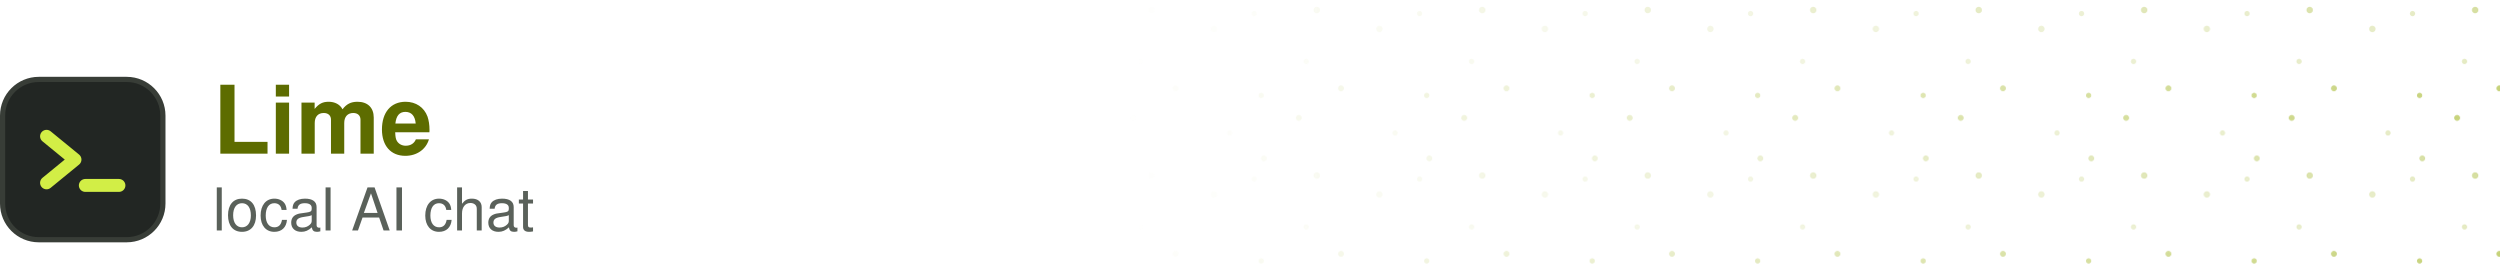
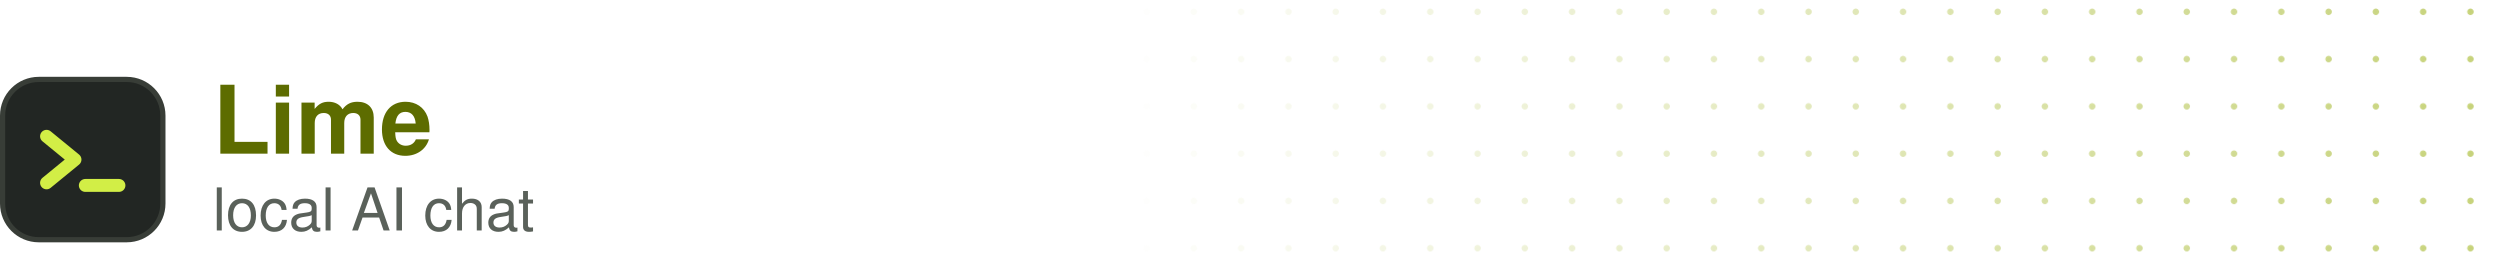
<svg xmlns="http://www.w3.org/2000/svg" width="846" height="94" viewBox="0 0 846 94">
  <defs>
-     <pattern id="p" width="56" height="56" patternUnits="userSpaceOnUse">
-       <g fill="#95ab0a">
-         <circle cx="18.8" cy="9.8" r="1.1" fill-opacity="0.45" />
-         <circle cx="5.8" cy="29.9" r="1" fill-opacity="1" />
-         <circle cx="24.1" cy="45.0" r="0.9" fill-opacity="0.45" />
-         <circle cx="34.8" cy="32.3" r="0.9" fill-opacity="1" />
-         <circle cx="32.4" cy="4.6" r="0.9" fill-opacity="0.45" />
-         <circle cx="50.0" cy="20.8" r="0.9" fill-opacity="0.45" />
-         <circle cx="47.5" cy="39.9" r="1" fill-opacity="1" />
-         <circle cx="35.7" cy="53.6" r="1" fill-opacity="0.7" />
-         <circle cx="53.6" cy="3.4" r="1.1" fill-opacity="0.7" />
-       </g>
+     <pattern id="p" width="16" height="16" patternUnits="userSpaceOnUse">
+       <circle cx="4" cy="4" r="1.1" fill="#95ab0a" />
    </pattern>
    <linearGradient id="g">
      <stop offset=".45" stop-color="#fff" stop-opacity="0" />
      <stop offset="1" stop-color="#fff" stop-opacity=".55" />
    </linearGradient>
    <mask id="m">
      <rect width="846" height="94" fill="url(#g)" />
    </mask>
  </defs>
  <rect width="846" height="94" fill="url(#p)" mask="url(#m)" />
  <g transform="translate(0 26) scale(.875)">
    <rect x="1" y="1" width="62" height="62" rx="14" fill="#222623" stroke="#383d37" stroke-width="2" />
    <g fill="none" stroke="#d2ee46" stroke-width="5" stroke-linecap="round" stroke-linejoin="round">
      <polyline points="18,23 29,32 18,41" />
      <line x1="33" y1="42" x2="46" y2="42" />
    </g>
  </g>
  <text x="72" y="52" style="font:600 32px -apple-system, BlinkMacSystemFont, 'Segoe UI', Helvetica, Arial, sans-serif" fill="#5d6c00">Lime</text>
  <text x="72" y="78" style="font:400 20px -apple-system, BlinkMacSystemFont, 'Segoe UI', Helvetica, Arial, sans-serif" fill="#5a615a">local AI chat</text>
</svg>
